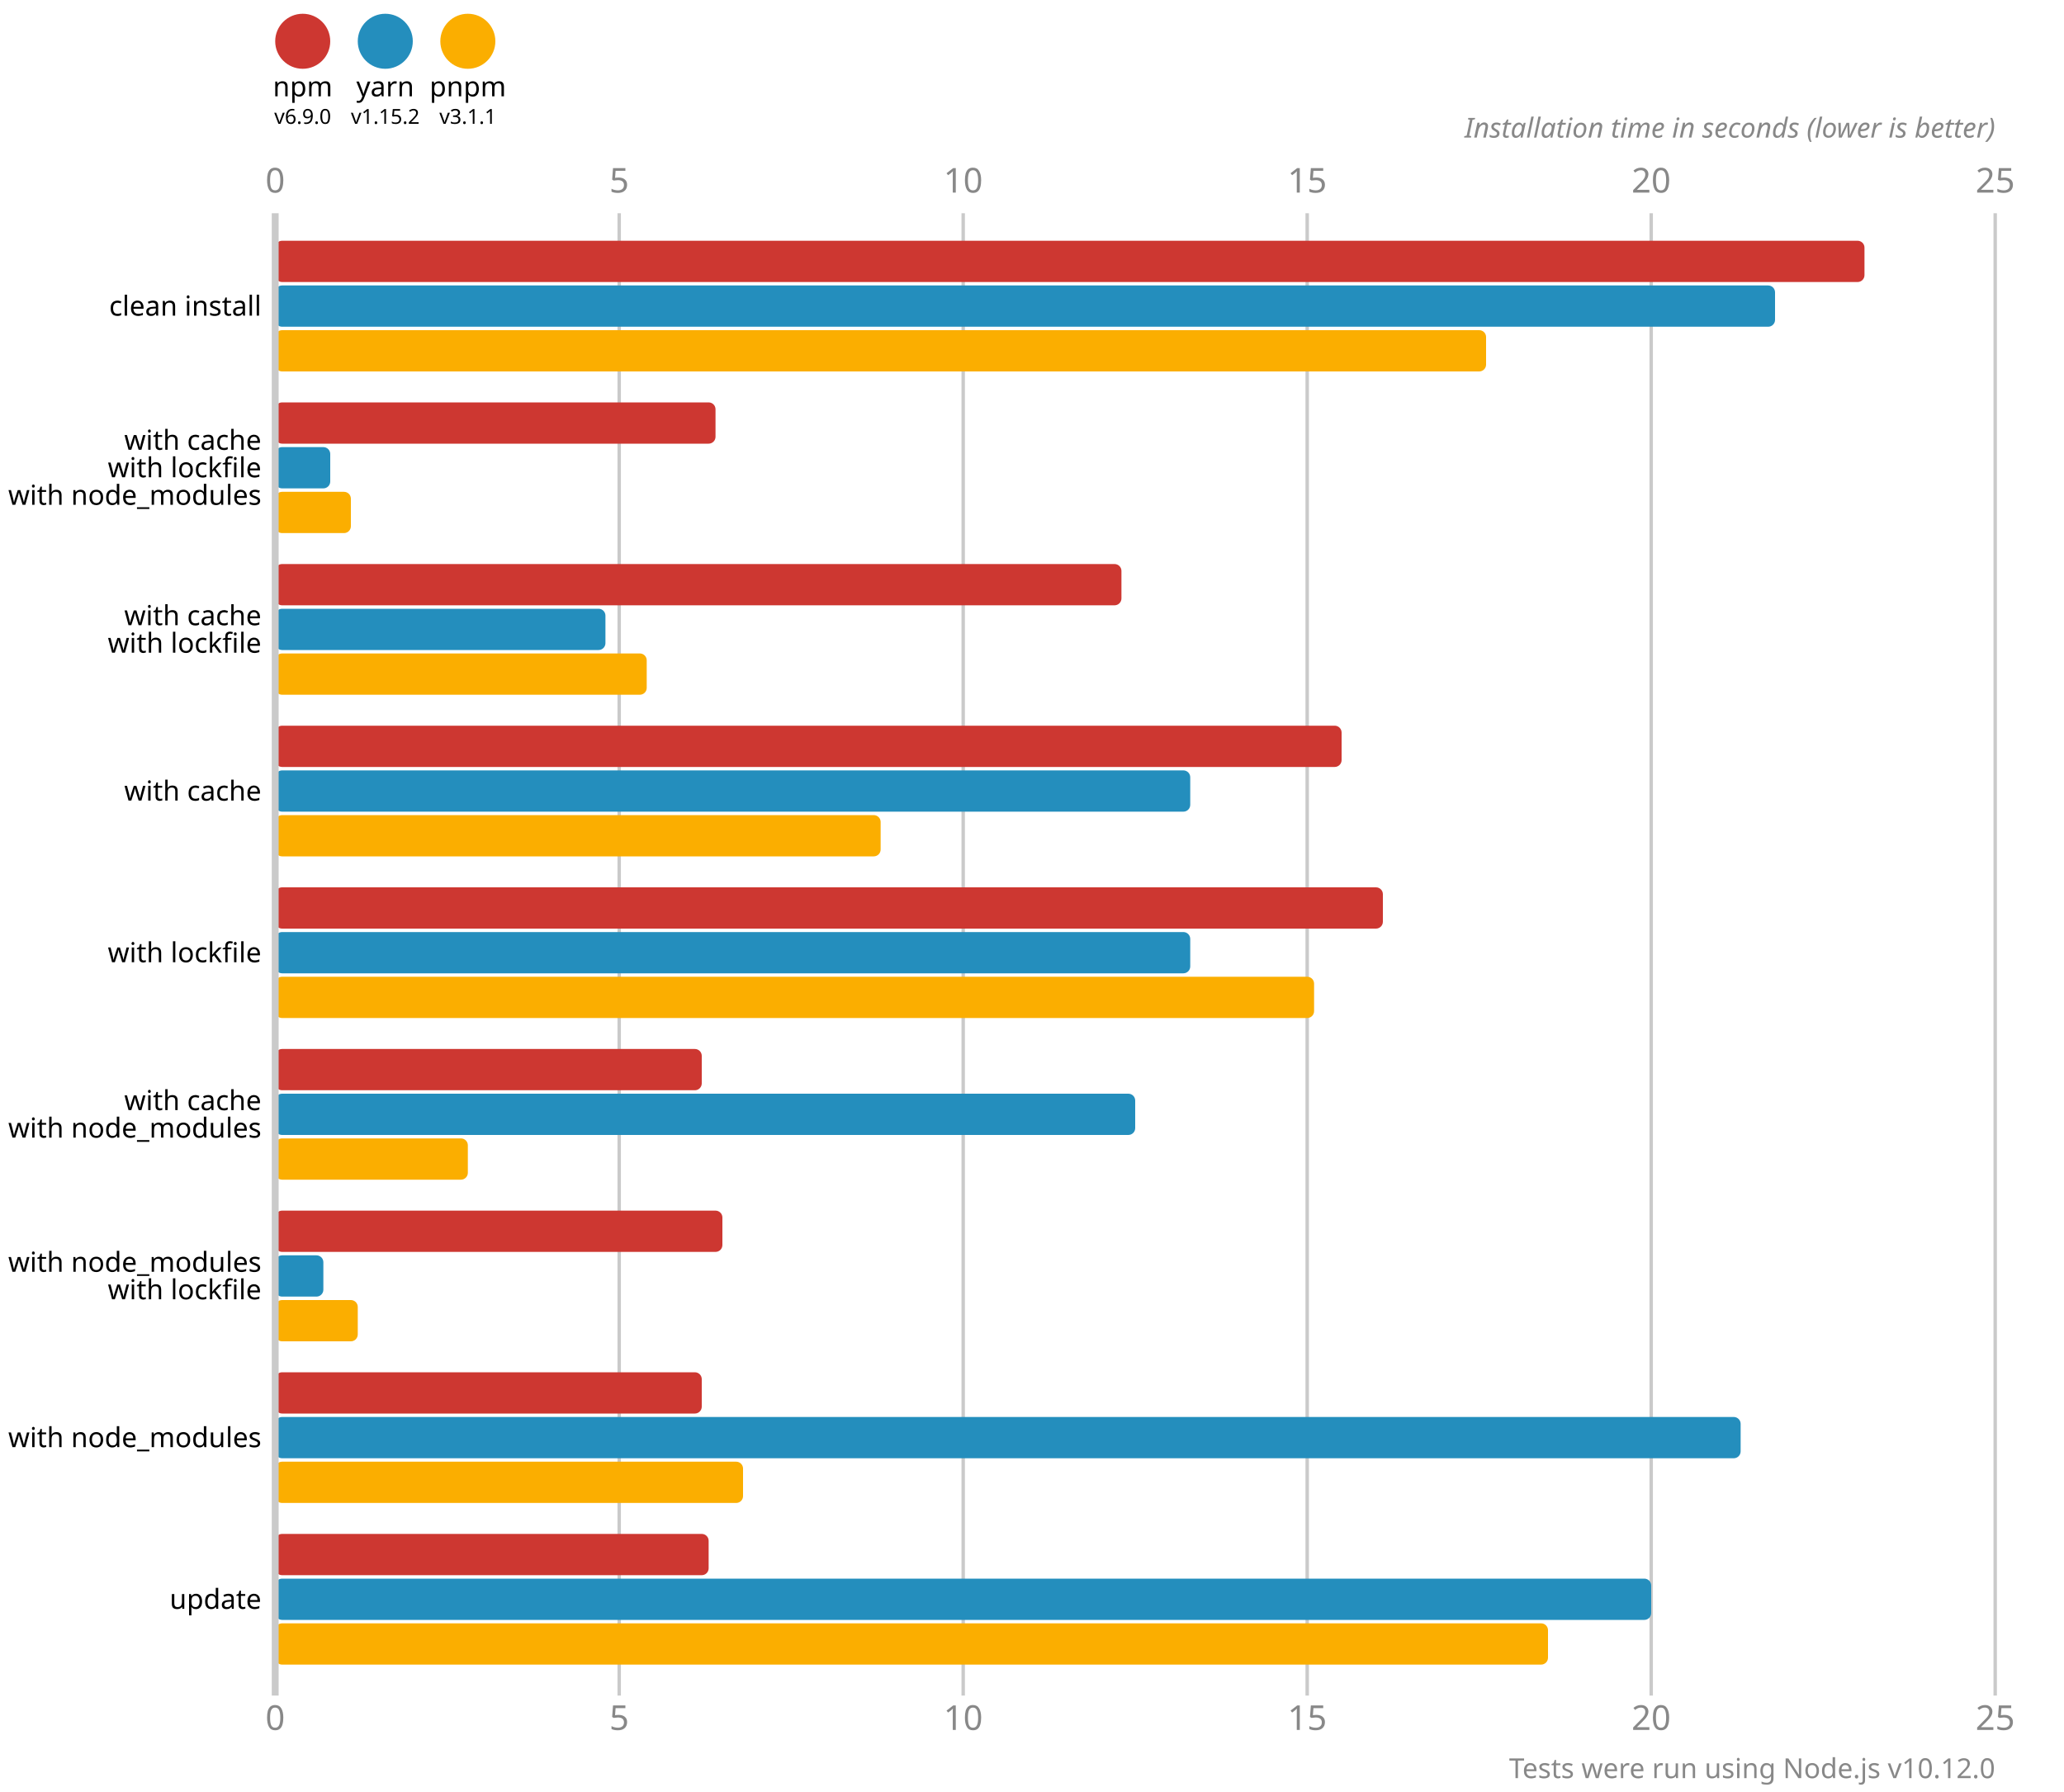
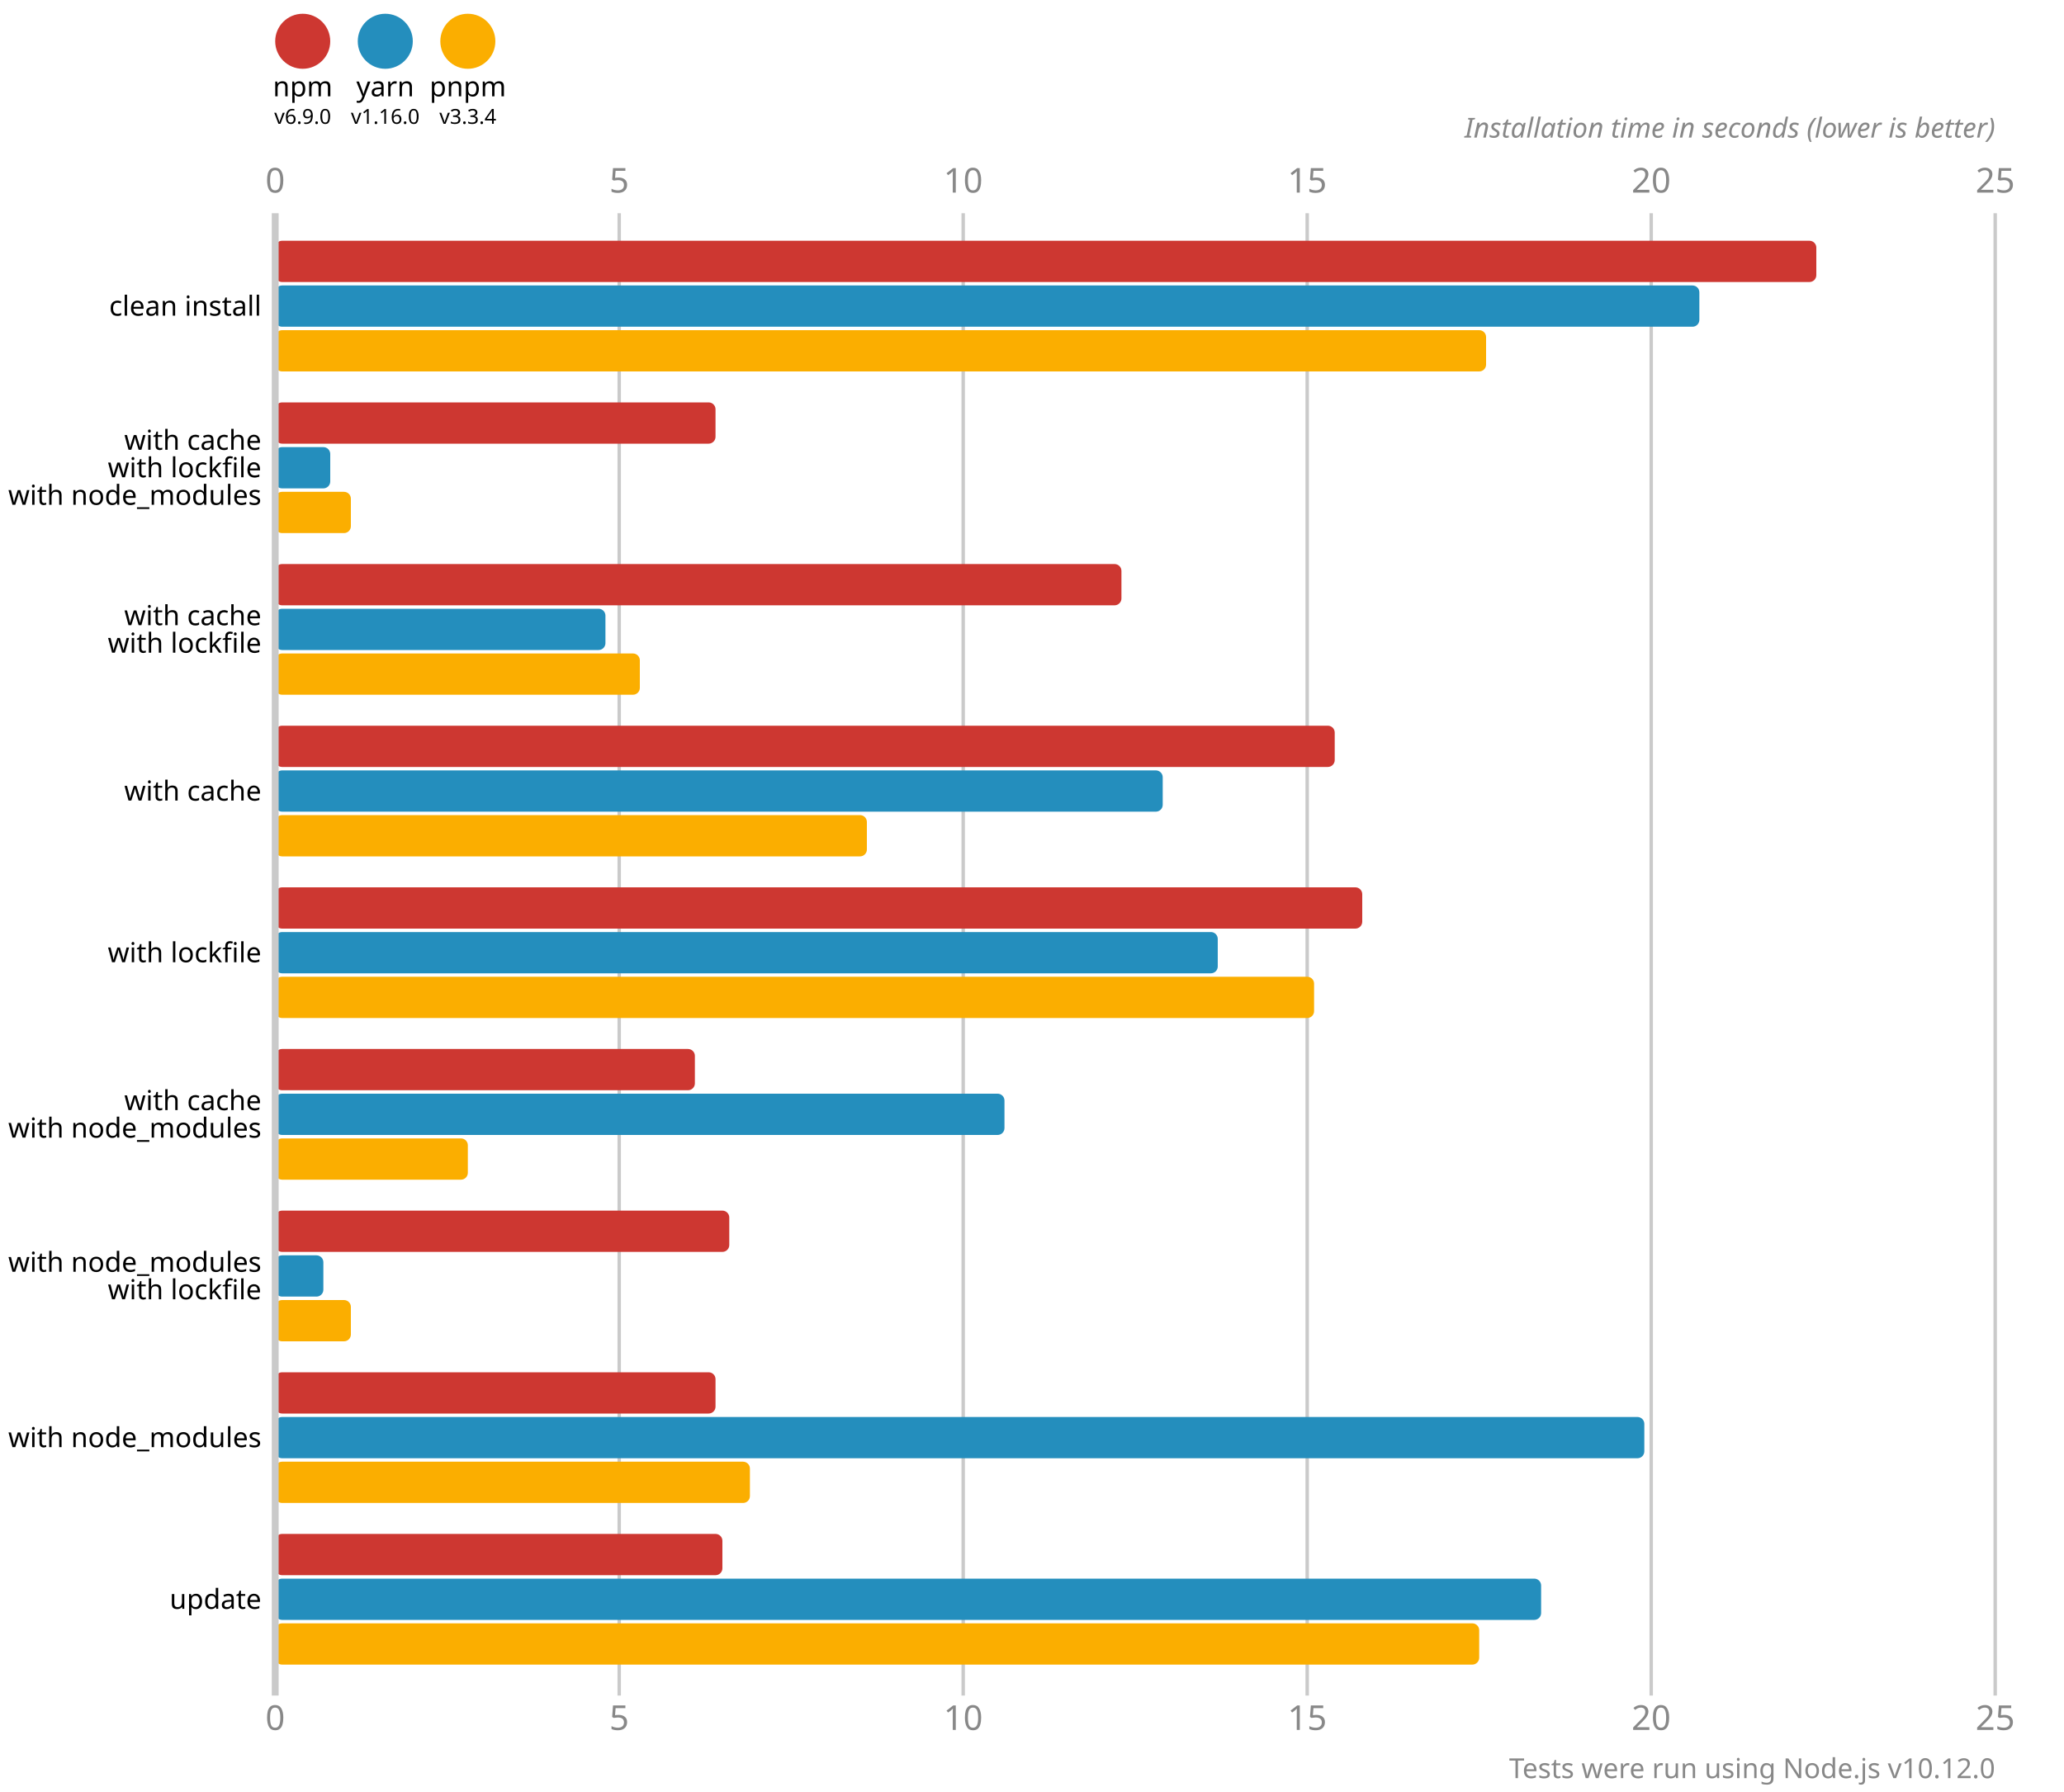
<svg xmlns="http://www.w3.org/2000/svg" version="1.1" viewBox="0 0 300 260.5">
  <style>
    .font { font-family: sans-serif; }
    .s3 { font-size: 3px; }
    .s4 { font-size: 4px; }
    .s5 { font-size: 5px; }
    .line { stroke: #cacaca; }
    .width { stroke-width: 0.5; }
    .text { fill: #888; }
  </style>
  <circle cx="44" cy="6" r="4" fill="#cd3731" />
  <text x="44" y="14" class="font s4" text-anchor="middle">npm</text>
  <text x="44" y="18" class="font s3" text-anchor="middle">v6.9.0</text>
  <circle cx="56" cy="6" r="4" fill="#248ebd" />
  <text x="56" y="14" class="font s4" text-anchor="middle">yarn</text>
-   <text x="56" y="18" class="font s3" text-anchor="middle">v1.15.2</text>
+   <text x="56" y="18" class="font s3" text-anchor="middle">v1.16.0</text>
  <circle cx="68" cy="6" r="4" fill="#fbae00" />
  <text x="68" y="14" class="font s4" text-anchor="middle">pnpm</text>
-   <text x="68" y="18" class="font s3" text-anchor="middle">v3.1.1</text>
+   <text x="68" y="18" class="font s3" text-anchor="middle">v3.3.4</text>
  <text x="40" y="28" class="font s5 text" text-anchor="middle">0</text>
  <text x="40" y="251.5" class="font s5 text" text-anchor="middle">0</text>
  <line x1="90" y1="31" x2="90" y2="246.5" class="line width" />
  <text x="90" y="28" class="font s5 text" text-anchor="middle">5</text>
  <text x="90" y="251.5" class="font s5 text" text-anchor="middle">5</text>
  <line x1="140" y1="31" x2="140" y2="246.5" class="line width" />
  <text x="140" y="28" class="font s5 text" text-anchor="middle">10</text>
  <text x="140" y="251.5" class="font s5 text" text-anchor="middle">10</text>
  <line x1="190" y1="31" x2="190" y2="246.5" class="line width" />
  <text x="190" y="28" class="font s5 text" text-anchor="middle">15</text>
  <text x="190" y="251.5" class="font s5 text" text-anchor="middle">15</text>
  <line x1="240" y1="31" x2="240" y2="246.5" class="line width" />
  <text x="240" y="28" class="font s5 text" text-anchor="middle">20</text>
  <text x="240" y="251.5" class="font s5 text" text-anchor="middle">20</text>
  <line x1="290" y1="31" x2="290" y2="246.5" class="line width" />
  <text x="290" y="28" class="font s5 text" text-anchor="middle">25</text>
  <text x="290" y="251.5" class="font s5 text" text-anchor="middle">25</text>
  <text x="290" y="20" class="font s4 text" font-style="italic" text-anchor="end">Installation time in seconds (lower is better)</text>
-   <rect x="40" y="35" width="231" height="6" fill="#cd3731" rx="1" ry="1" />
-   <rect x="40" y="41.5" width="218" height="6" fill="#248ebd" rx="1" ry="1" />
+   <rect x="40" y="35" width="224" height="6" fill="#cd3731" rx="1" ry="1" />
+   <rect x="40" y="41.5" width="207" height="6" fill="#248ebd" rx="1" ry="1" />
  <rect x="40" y="48" width="176" height="6" fill="#fbae00" rx="1" ry="1" />
  <rect x="40" y="58.5" width="64" height="6" fill="#cd3731" rx="1" ry="1" />
  <rect x="40" y="65" width="8" height="6" fill="#248ebd" rx="1" ry="1" />
  <rect x="40" y="71.5" width="11" height="6" fill="#fbae00" rx="1" ry="1" />
  <rect x="40" y="82" width="123" height="6" fill="#cd3731" rx="1" ry="1" />
  <rect x="40" y="88.5" width="48" height="6" fill="#248ebd" rx="1" ry="1" />
-   <rect x="40" y="95" width="54" height="6" fill="#fbae00" rx="1" ry="1" />
-   <rect x="40" y="105.5" width="155" height="6" fill="#cd3731" rx="1" ry="1" />
-   <rect x="40" y="112" width="133" height="6" fill="#248ebd" rx="1" ry="1" />
-   <rect x="40" y="118.5" width="88" height="6" fill="#fbae00" rx="1" ry="1" />
-   <rect x="40" y="129" width="161" height="6" fill="#cd3731" rx="1" ry="1" />
-   <rect x="40" y="135.5" width="133" height="6" fill="#248ebd" rx="1" ry="1" />
+   <rect x="40" y="95" width="53" height="6" fill="#fbae00" rx="1" ry="1" />
+   <rect x="40" y="105.5" width="154" height="6" fill="#cd3731" rx="1" ry="1" />
+   <rect x="40" y="112" width="129" height="6" fill="#248ebd" rx="1" ry="1" />
+   <rect x="40" y="118.5" width="86" height="6" fill="#fbae00" rx="1" ry="1" />
+   <rect x="40" y="129" width="158" height="6" fill="#cd3731" rx="1" ry="1" />
+   <rect x="40" y="135.5" width="137" height="6" fill="#248ebd" rx="1" ry="1" />
  <rect x="40" y="142" width="151" height="6" fill="#fbae00" rx="1" ry="1" />
-   <rect x="40" y="152.5" width="62" height="6" fill="#cd3731" rx="1" ry="1" />
-   <rect x="40" y="159" width="125" height="6" fill="#248ebd" rx="1" ry="1" />
+   <rect x="40" y="152.5" width="61" height="6" fill="#cd3731" rx="1" ry="1" />
+   <rect x="40" y="159" width="106" height="6" fill="#248ebd" rx="1" ry="1" />
  <rect x="40" y="165.5" width="28" height="6" fill="#fbae00" rx="1" ry="1" />
-   <rect x="40" y="176" width="65" height="6" fill="#cd3731" rx="1" ry="1" />
+   <rect x="40" y="176" width="66" height="6" fill="#cd3731" rx="1" ry="1" />
  <rect x="40" y="182.5" width="7" height="6" fill="#248ebd" rx="1" ry="1" />
-   <rect x="40" y="189" width="12" height="6" fill="#fbae00" rx="1" ry="1" />
-   <rect x="40" y="199.5" width="62" height="6" fill="#cd3731" rx="1" ry="1" />
-   <rect x="40" y="206" width="213" height="6" fill="#248ebd" rx="1" ry="1" />
-   <rect x="40" y="212.5" width="68" height="6" fill="#fbae00" rx="1" ry="1" />
-   <rect x="40" y="223" width="63" height="6" fill="#cd3731" rx="1" ry="1" />
-   <rect x="40" y="229.5" width="200" height="6" fill="#248ebd" rx="1" ry="1" />
-   <rect x="40" y="236" width="185" height="6" fill="#fbae00" rx="1" ry="1" />
+   <rect x="40" y="189" width="11" height="6" fill="#fbae00" rx="1" ry="1" />
+   <rect x="40" y="199.5" width="64" height="6" fill="#cd3731" rx="1" ry="1" />
+   <rect x="40" y="206" width="199" height="6" fill="#248ebd" rx="1" ry="1" />
+   <rect x="40" y="212.5" width="69" height="6" fill="#fbae00" rx="1" ry="1" />
+   <rect x="40" y="223" width="65" height="6" fill="#cd3731" rx="1" ry="1" />
+   <rect x="40" y="229.5" width="184" height="6" fill="#248ebd" rx="1" ry="1" />
+   <rect x="40" y="236" width="175" height="6" fill="#fbae00" rx="1" ry="1" />
  <line x1="40" y1="31" x2="40" y2="246.5" class="line" />
  <text x="38" y="44.5" class="font s4" dominant-baseline="middle" text-anchor="end">clean install</text>
  <text x="38" y="64" class="font s4" dominant-baseline="middle" text-anchor="end">with cache</text>
  <text x="38" y="68" class="font s4" dominant-baseline="middle" text-anchor="end">with lockfile</text>
  <text x="38" y="72" class="font s4" dominant-baseline="middle" text-anchor="end">with node_modules</text>
  <text x="38" y="89.5" class="font s4" dominant-baseline="middle" text-anchor="end">with cache</text>
  <text x="38" y="93.5" class="font s4" dominant-baseline="middle" text-anchor="end">with lockfile</text>
  <text x="38" y="115" class="font s4" dominant-baseline="middle" text-anchor="end">with cache</text>
  <text x="38" y="138.5" class="font s4" dominant-baseline="middle" text-anchor="end">with lockfile</text>
  <text x="38" y="160" class="font s4" dominant-baseline="middle" text-anchor="end">with cache</text>
  <text x="38" y="164" class="font s4" dominant-baseline="middle" text-anchor="end">with node_modules</text>
  <text x="38" y="183.5" class="font s4" dominant-baseline="middle" text-anchor="end">with node_modules</text>
  <text x="38" y="187.5" class="font s4" dominant-baseline="middle" text-anchor="end">with lockfile</text>
  <text x="38" y="209" class="font s4" dominant-baseline="middle" text-anchor="end">with node_modules</text>
  <text x="38" y="232.5" class="font s4" dominant-baseline="middle" text-anchor="end">update</text>
  <text x="290" y="258.5" class="font s4 text" text-anchor="end">Tests were run using Node.js v10.12.0</text>
</svg>
